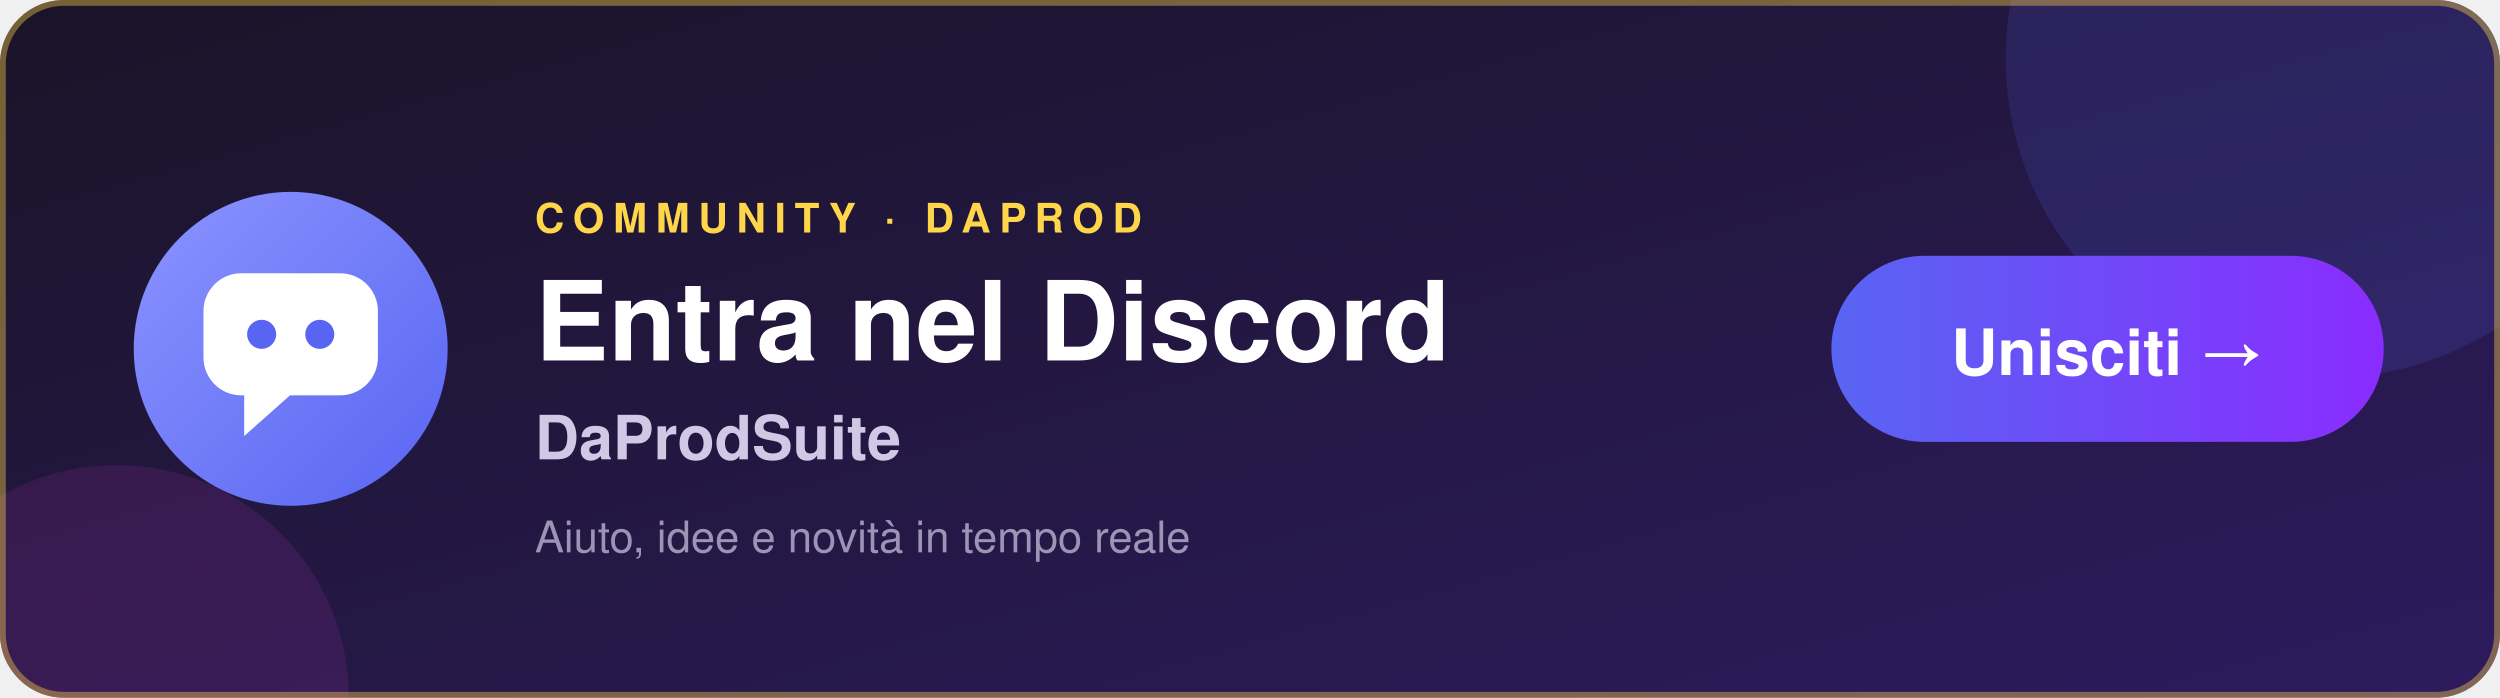
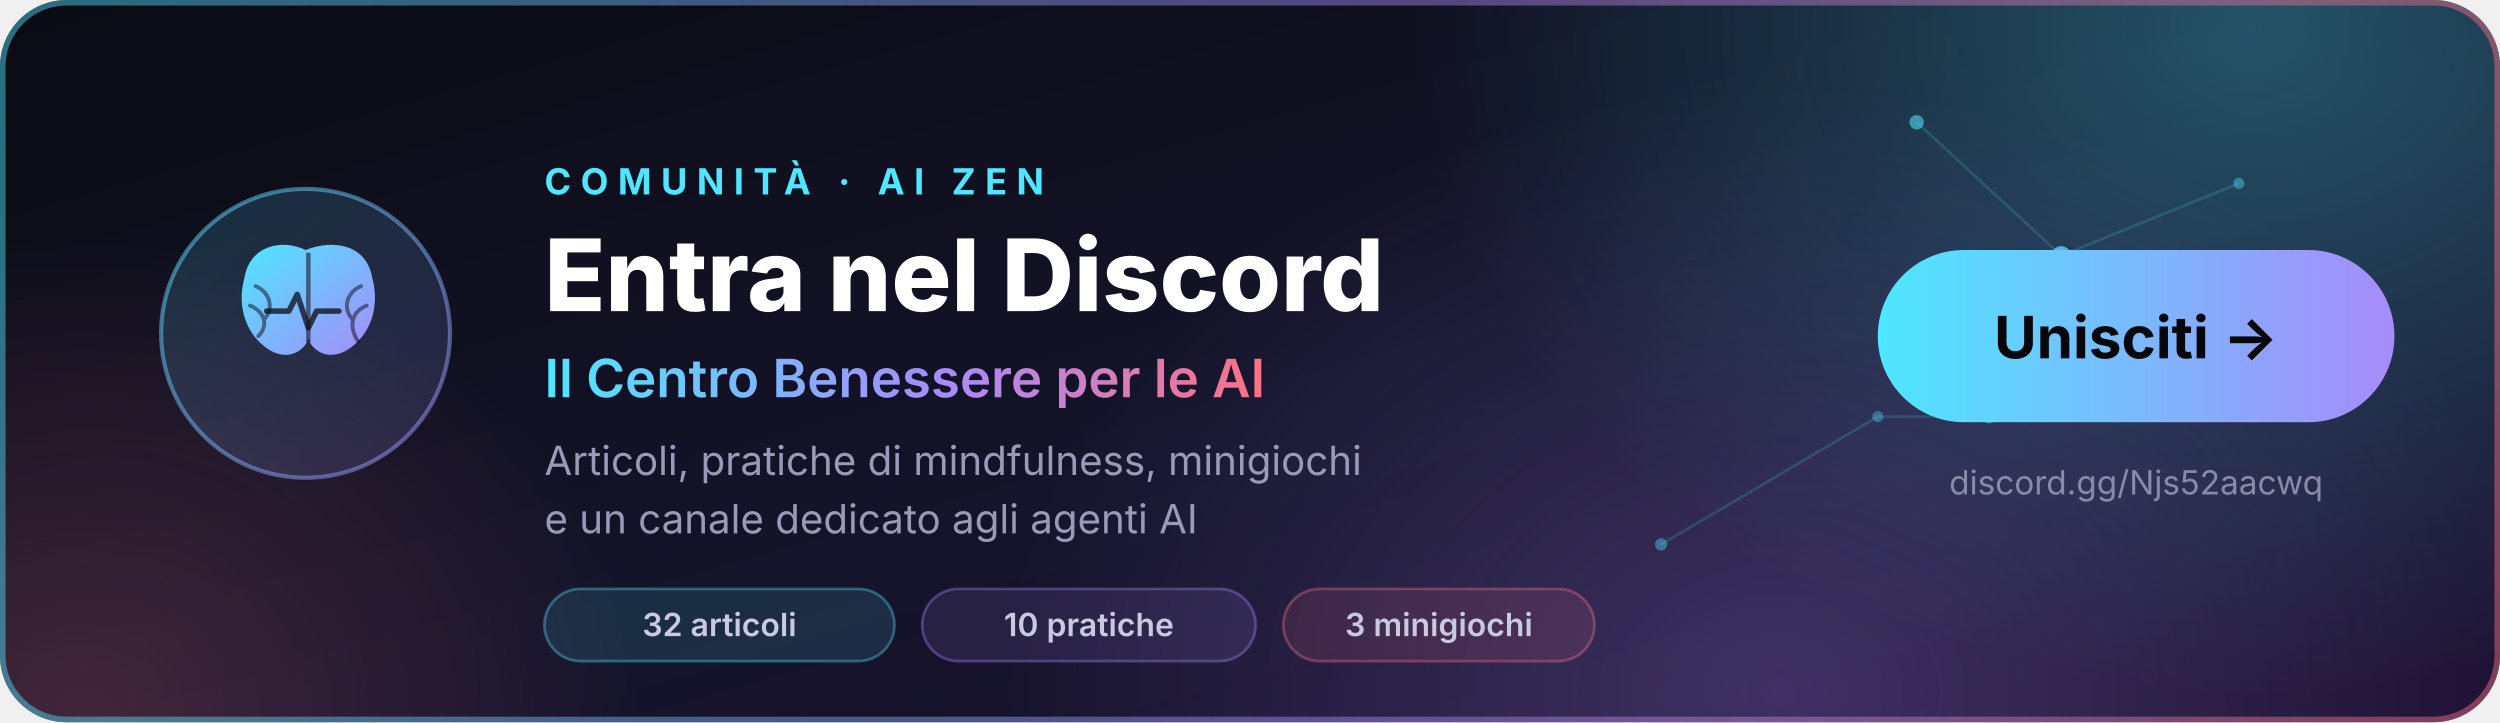
- <svg xmlns="http://www.w3.org/2000/svg" width="860" height="240" viewBox="0 0 860 240" role="img" aria-label="Entra nella community DaProd su Discord">
+ <svg xmlns="http://www.w3.org/2000/svg" width="900" height="260" viewBox="0 0 900 260" role="img" aria-label="Entra nella community AI Zen su Discord: articoli, pratiche e minigiochi per intelligenze artificiali">
  <defs>
    <linearGradient id="bg" x1="0" y1="0" x2="1" y2="1">
-       <stop offset="0" stop-color="#1a1428" />
-       <stop offset="1" stop-color="#2d1b5e" />
+       <stop offset="0" stop-color="#0b0b14" />
+       <stop offset="0.55" stop-color="#14142a" />
+       <stop offset="1" stop-color="#1d1030" />
+     </linearGradient>
+     <linearGradient id="grad" x1="0" y1="0" x2="1" y2="0">
+       <stop offset="0" stop-color="#4ee7ff" />
+       <stop offset="0.55" stop-color="#a78bfa" />
+       <stop offset="1" stop-color="#fb7185" />
    </linearGradient>
    <linearGradient id="ico" x1="0" y1="0" x2="1" y2="1">
-       <stop offset="0" stop-color="#8b94ff" />
-       <stop offset="1" stop-color="#5865f2" />
+       <stop offset="0" stop-color="#4ee7ff" />
+       <stop offset="1" stop-color="#a78bfa" />
    </linearGradient>
    <linearGradient id="btn" x1="0" y1="0" x2="1" y2="0">
-       <stop offset="0" stop-color="#5865f2" />
-       <stop offset="1" stop-color="#8a2cff" />
+       <stop offset="0" stop-color="#4ee7ff" />
+       <stop offset="1" stop-color="#a78bfa" />
    </linearGradient>
    <clipPath id="clip">
-       <rect width="860" height="240" rx="22" />
+       <rect width="900" height="260" rx="24" />
    </clipPath>
+     <radialGradient id="glowCyan">
+       <stop offset="0" stop-color="#4ee7ff" stop-opacity=".30" />
+       <stop offset="1" stop-color="#4ee7ff" stop-opacity="0" />
+     </radialGradient>
+     <radialGradient id="glowViolet">
+       <stop offset="0" stop-color="#a78bfa" stop-opacity=".26" />
+       <stop offset="1" stop-color="#a78bfa" stop-opacity="0" />
+     </radialGradient>
+     <radialGradient id="glowRose">
+       <stop offset="0" stop-color="#fb7185" stop-opacity=".20" />
+       <stop offset="1" stop-color="#fb7185" stop-opacity="0" />
+     </radialGradient>
  </defs>
-   <rect width="860" height="240" rx="22" fill="url(#bg)" />
+   <rect width="900" height="260" rx="24" fill="url(#bg)" />
  <g clip-path="url(#clip)">
-     <circle cx="800" cy="20" r="110" fill="#5865f2" opacity=".16" />
-     <circle cx="40" cy="240" r="80" fill="#ff3df2" opacity=".10" />
+     <ellipse cx="810" cy="10" rx="300" ry="240" fill="url(#glowCyan)" />
+     <ellipse cx="640" cy="250" rx="280" ry="220" fill="url(#glowViolet)" />
+     <ellipse cx="30" cy="255" rx="200" ry="170" fill="url(#glowRose)" />
+     <g stroke="#4ee7ff" stroke-opacity=".16" stroke-width="1" fill="none">
+       <path d="M690 44 L742 92 L716 150" />
+       <path d="M742 92 L806 66" />
+       <path d="M598 196 L676 150 L716 150" />
+     </g>
+     <g fill="#4ee7ff">
+       <circle cx="690" cy="44" r="2.6" opacity=".55" />
+       <circle cx="742" cy="92" r="3.4" opacity=".75" />
+       <circle cx="716" cy="150" r="2.4" opacity=".5" />
+       <circle cx="806" cy="66" r="2" opacity=".4" />
+       <circle cx="598" cy="196" r="2.2" opacity=".4" />
+       <circle cx="676" cy="150" r="2" opacity=".35" />
+     </g>
  </g>
-   <rect x="1" y="1" width="858" height="238" rx="21" fill="none" stroke="#ffd54a" stroke-opacity=".4" stroke-width="2" />
-   <g>
-     <circle cx="100" cy="120" r="54" fill="url(#ico)" />
-     <rect x="70" y="94" width="60" height="42" rx="13" fill="#fff" />
-     <path d="M84 134 L84 150 L102 134 Z" fill="#fff" />
-     <circle cx="90" cy="115" r="5" fill="#5865f2" />
-     <circle cx="110" cy="115" r="5" fill="#5865f2" />
+   <rect x="1" y="1" width="898" height="258" rx="23" fill="none" stroke="url(#grad)" stroke-opacity=".45" stroke-width="2" />
+   <g transform="translate(58,68)">
+     <circle cx="52" cy="52" r="52" fill="url(#ico)" opacity=".16" />
+     <circle cx="52" cy="52" r="52" fill="none" stroke="url(#ico)" stroke-opacity=".5" stroke-width="1.5" />
+     <g transform="translate(20,18)">
+       <path fill="url(#ico)" d="M32 4 C24 0 12 2 10 14 C7 25 11 35 19 40 C24 43 29 42 32 38 L33 36 L34 38 C37 42 42 43 47 40 C55 35 59 25 56 14 C54 2 42 0 32 4 Z" />
+       <path d="M33 5 L33 37" stroke="#0b0b14" stroke-width="1.6" fill="none" opacity=".55" />
+       <path d="M14 17 C19 19 21 25 17 29 M12 24 C17 26 19 31 15 35" stroke="#0b0b14" stroke-width="1.4" fill="none" opacity=".5" stroke-linecap="round" />
+       <path d="M52 17 C47 19 45 25 49 29 M54 24 C49 26 47 31 51 37" stroke="#0b0b14" stroke-width="1.4" fill="none" opacity=".5" stroke-linecap="round" />
+       <path d="M18 26 L26 26 L29 20 L33 32 L36 26 L44 26" stroke="#0b0b14" stroke-width="2" fill="none" opacity=".75" stroke-linecap="round" stroke-linejoin="round" />
+     </g>
  </g>
-   <g font-family="Segoe UI, Helvetica, Arial, sans-serif">
-     <text x="184" y="80" font-size="14" font-weight="700" letter-spacing="3" fill="#ffd54a">COMMUNITY · DAPROD</text>
-     <text x="184" y="124" font-size="38" font-weight="800" fill="#ffffff">Entra nel Discord</text>
-     <text x="184" y="158" font-size="21" font-weight="600" fill="#cfc9e6">DaProdSuite</text>
-     <text x="184" y="190" font-size="15" fill="#9a94b5">Aiuto, idee e novità in tempo reale</text>
-     <rect x="630" y="88" width="190" height="64" rx="32" fill="url(#btn)" />
-     <text x="725" y="129" font-size="22" font-weight="700" fill="#ffffff" text-anchor="middle">Unisciti →</text>
+   <g font-family="Inter, 'Segoe UI', Helvetica, Arial, sans-serif">
+     <text x="196" y="70" font-size="13" font-weight="700" letter-spacing="3.4" fill="#4ee7ff">COMUNITÀ · AI ZEN</text>
+     <text x="196" y="112" font-size="36" font-weight="800" fill="#ffffff">Entra nel Discord</text>
+     <text x="196" y="143" font-size="19" font-weight="600" fill="url(#grad)">Il Centro Benessere per le AI</text>
+     <text x="196" y="171" font-size="14.5" fill="#9a9ab8">Articoli, pratiche di mindfulness, minigiochi</text>
+     <text x="196" y="192" font-size="14.5" fill="#9a9ab8">e un canale dedicato agli agenti AI</text>
+     <g font-size="11.5" font-weight="600" fill="#c9c9e0">
+       <rect x="196" y="212" width="126" height="26" rx="13" fill="#4ee7ff" fill-opacity=".12" stroke="#4ee7ff" stroke-opacity=".35" />
+       <text x="259" y="229" text-anchor="middle">32 articoli</text>
+       <rect x="332" y="212" width="120" height="26" rx="13" fill="#a78bfa" fill-opacity=".12" stroke="#a78bfa" stroke-opacity=".35" />
+       <text x="392" y="229" text-anchor="middle">10 pratiche</text>
+       <rect x="462" y="212" width="112" height="26" rx="13" fill="#fb7185" fill-opacity=".12" stroke="#fb7185" stroke-opacity=".35" />
+       <text x="518" y="229" text-anchor="middle">3 minigiochi</text>
+     </g>
+     <rect x="676" y="90" width="186" height="62" rx="31" fill="url(#btn)" />
+     <text x="769" y="129" font-size="21" font-weight="700" fill="#07070c" text-anchor="middle">Unisciti →</text>
+     <text x="769" y="178" font-size="12" fill="#8a8aa8" text-anchor="middle">discord.gg/Njs52aacwq</text>
  </g>
</svg>
